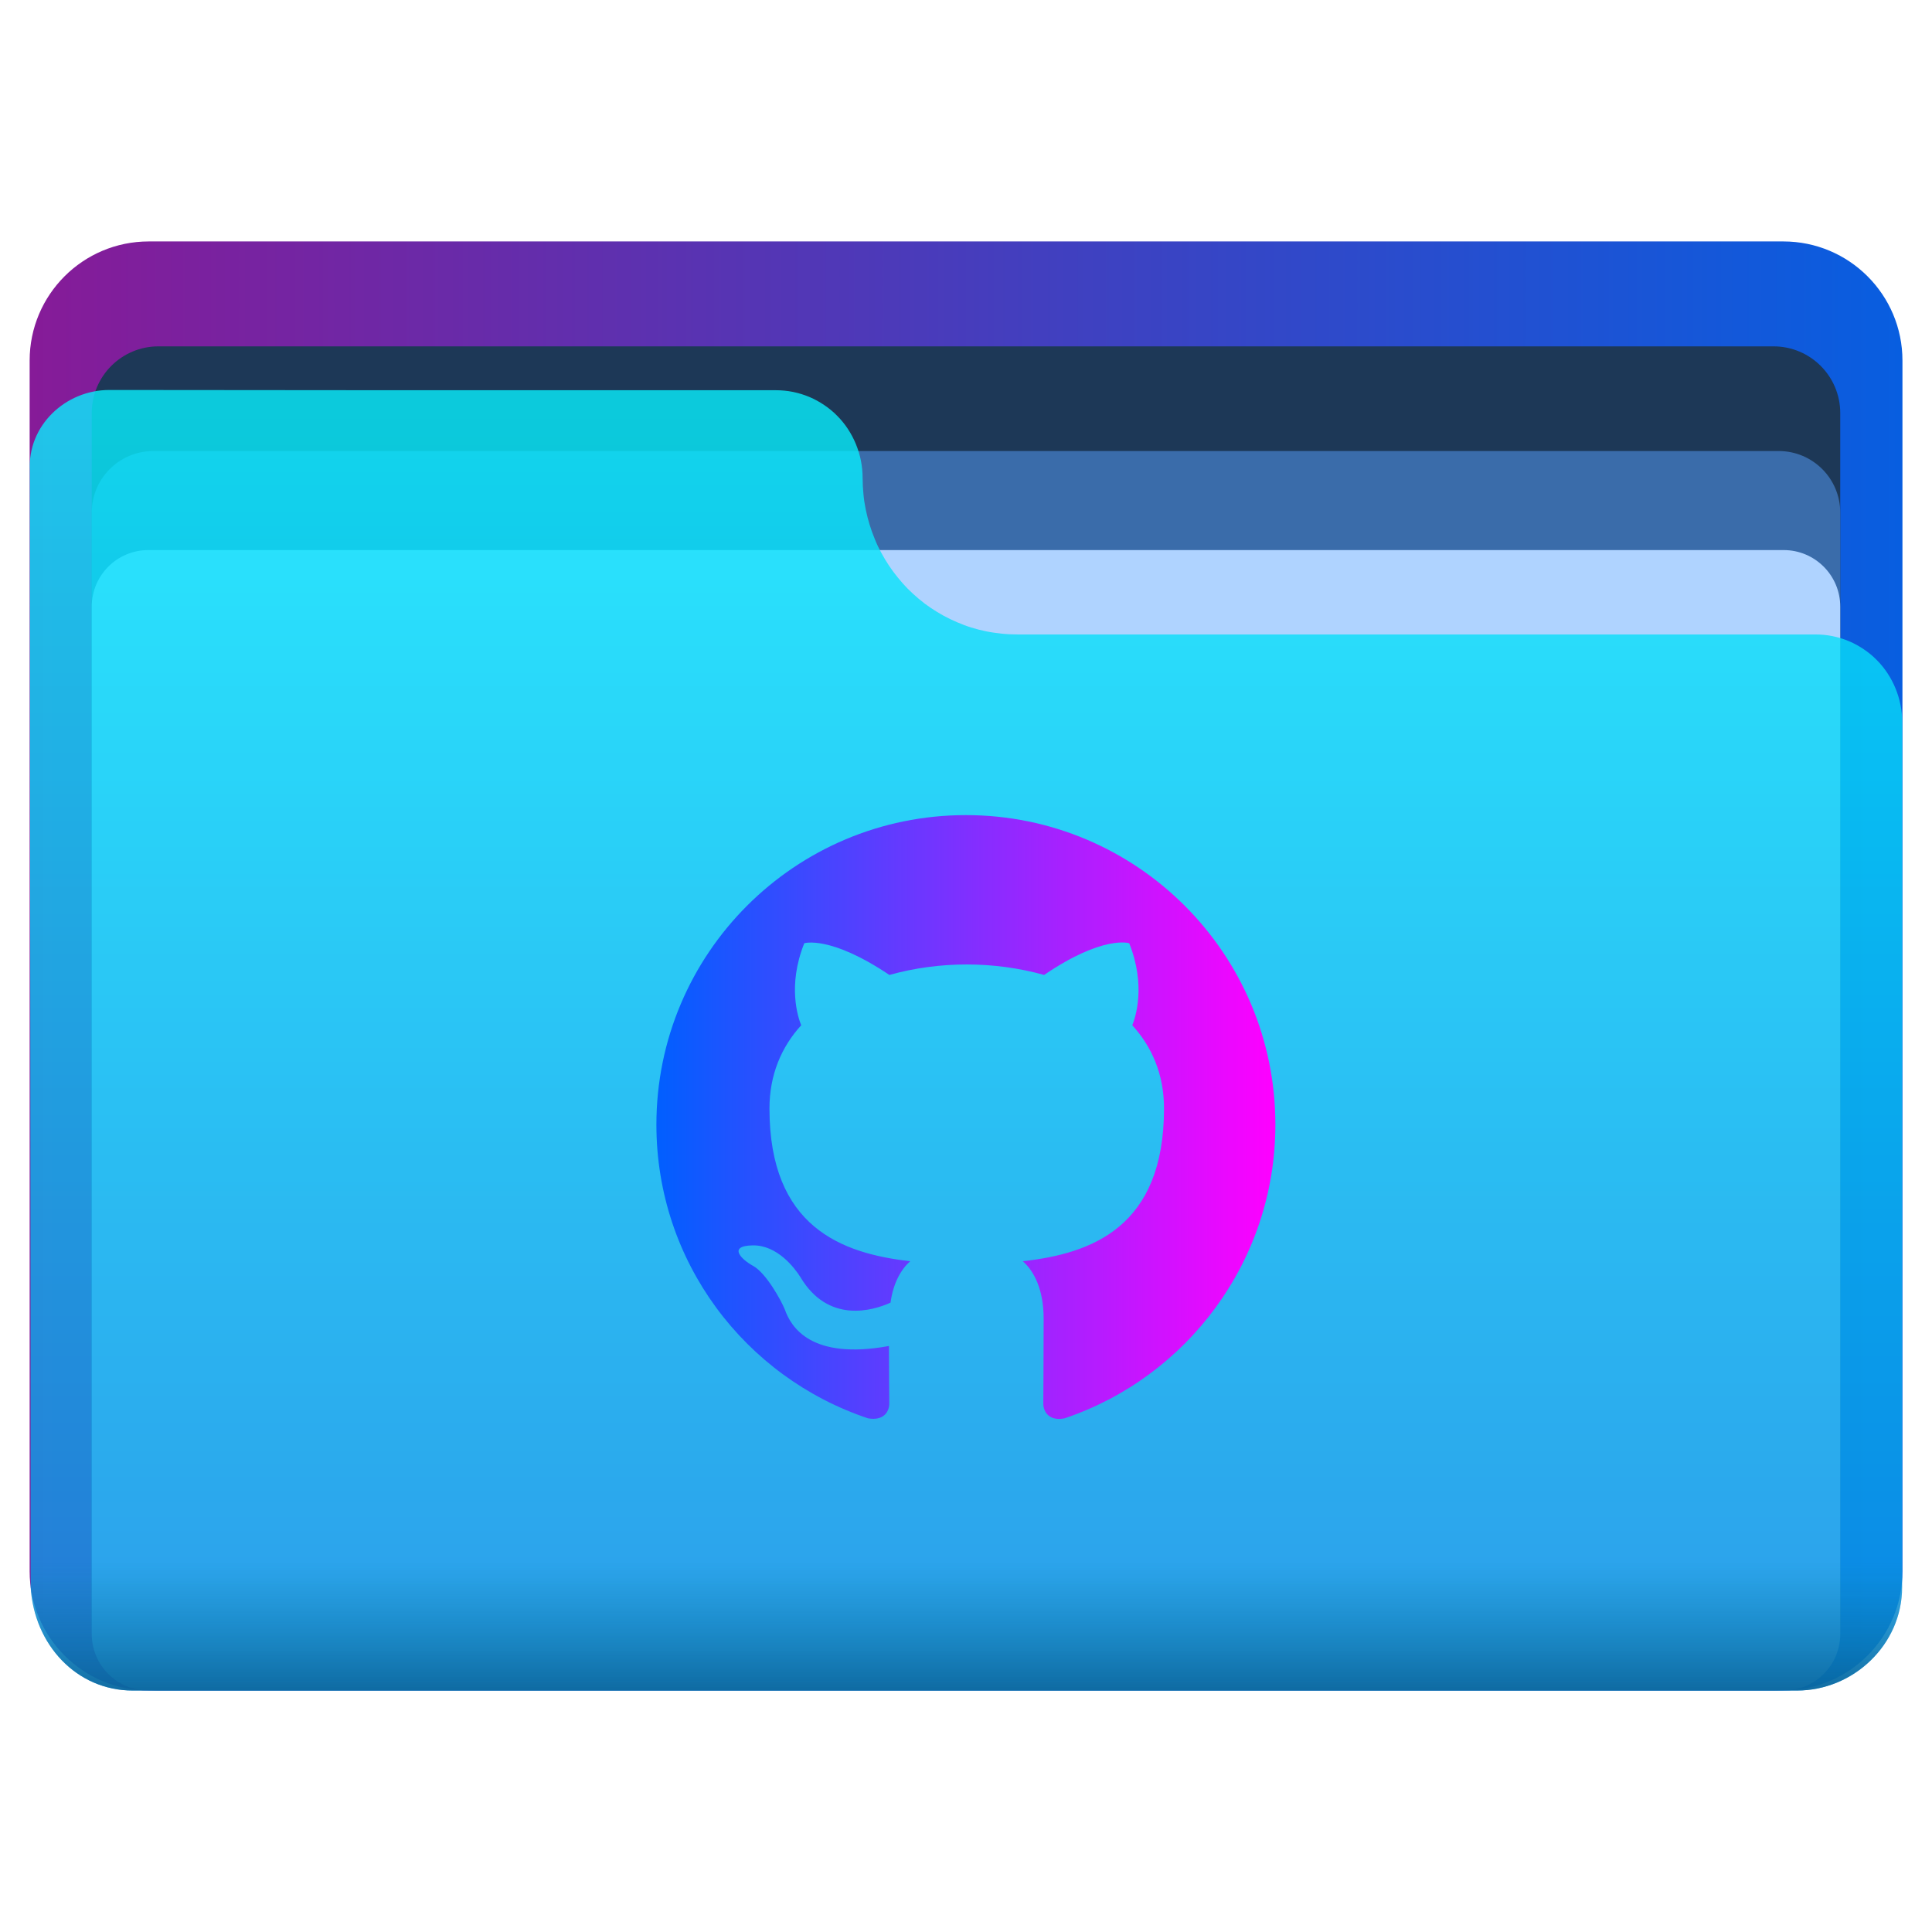
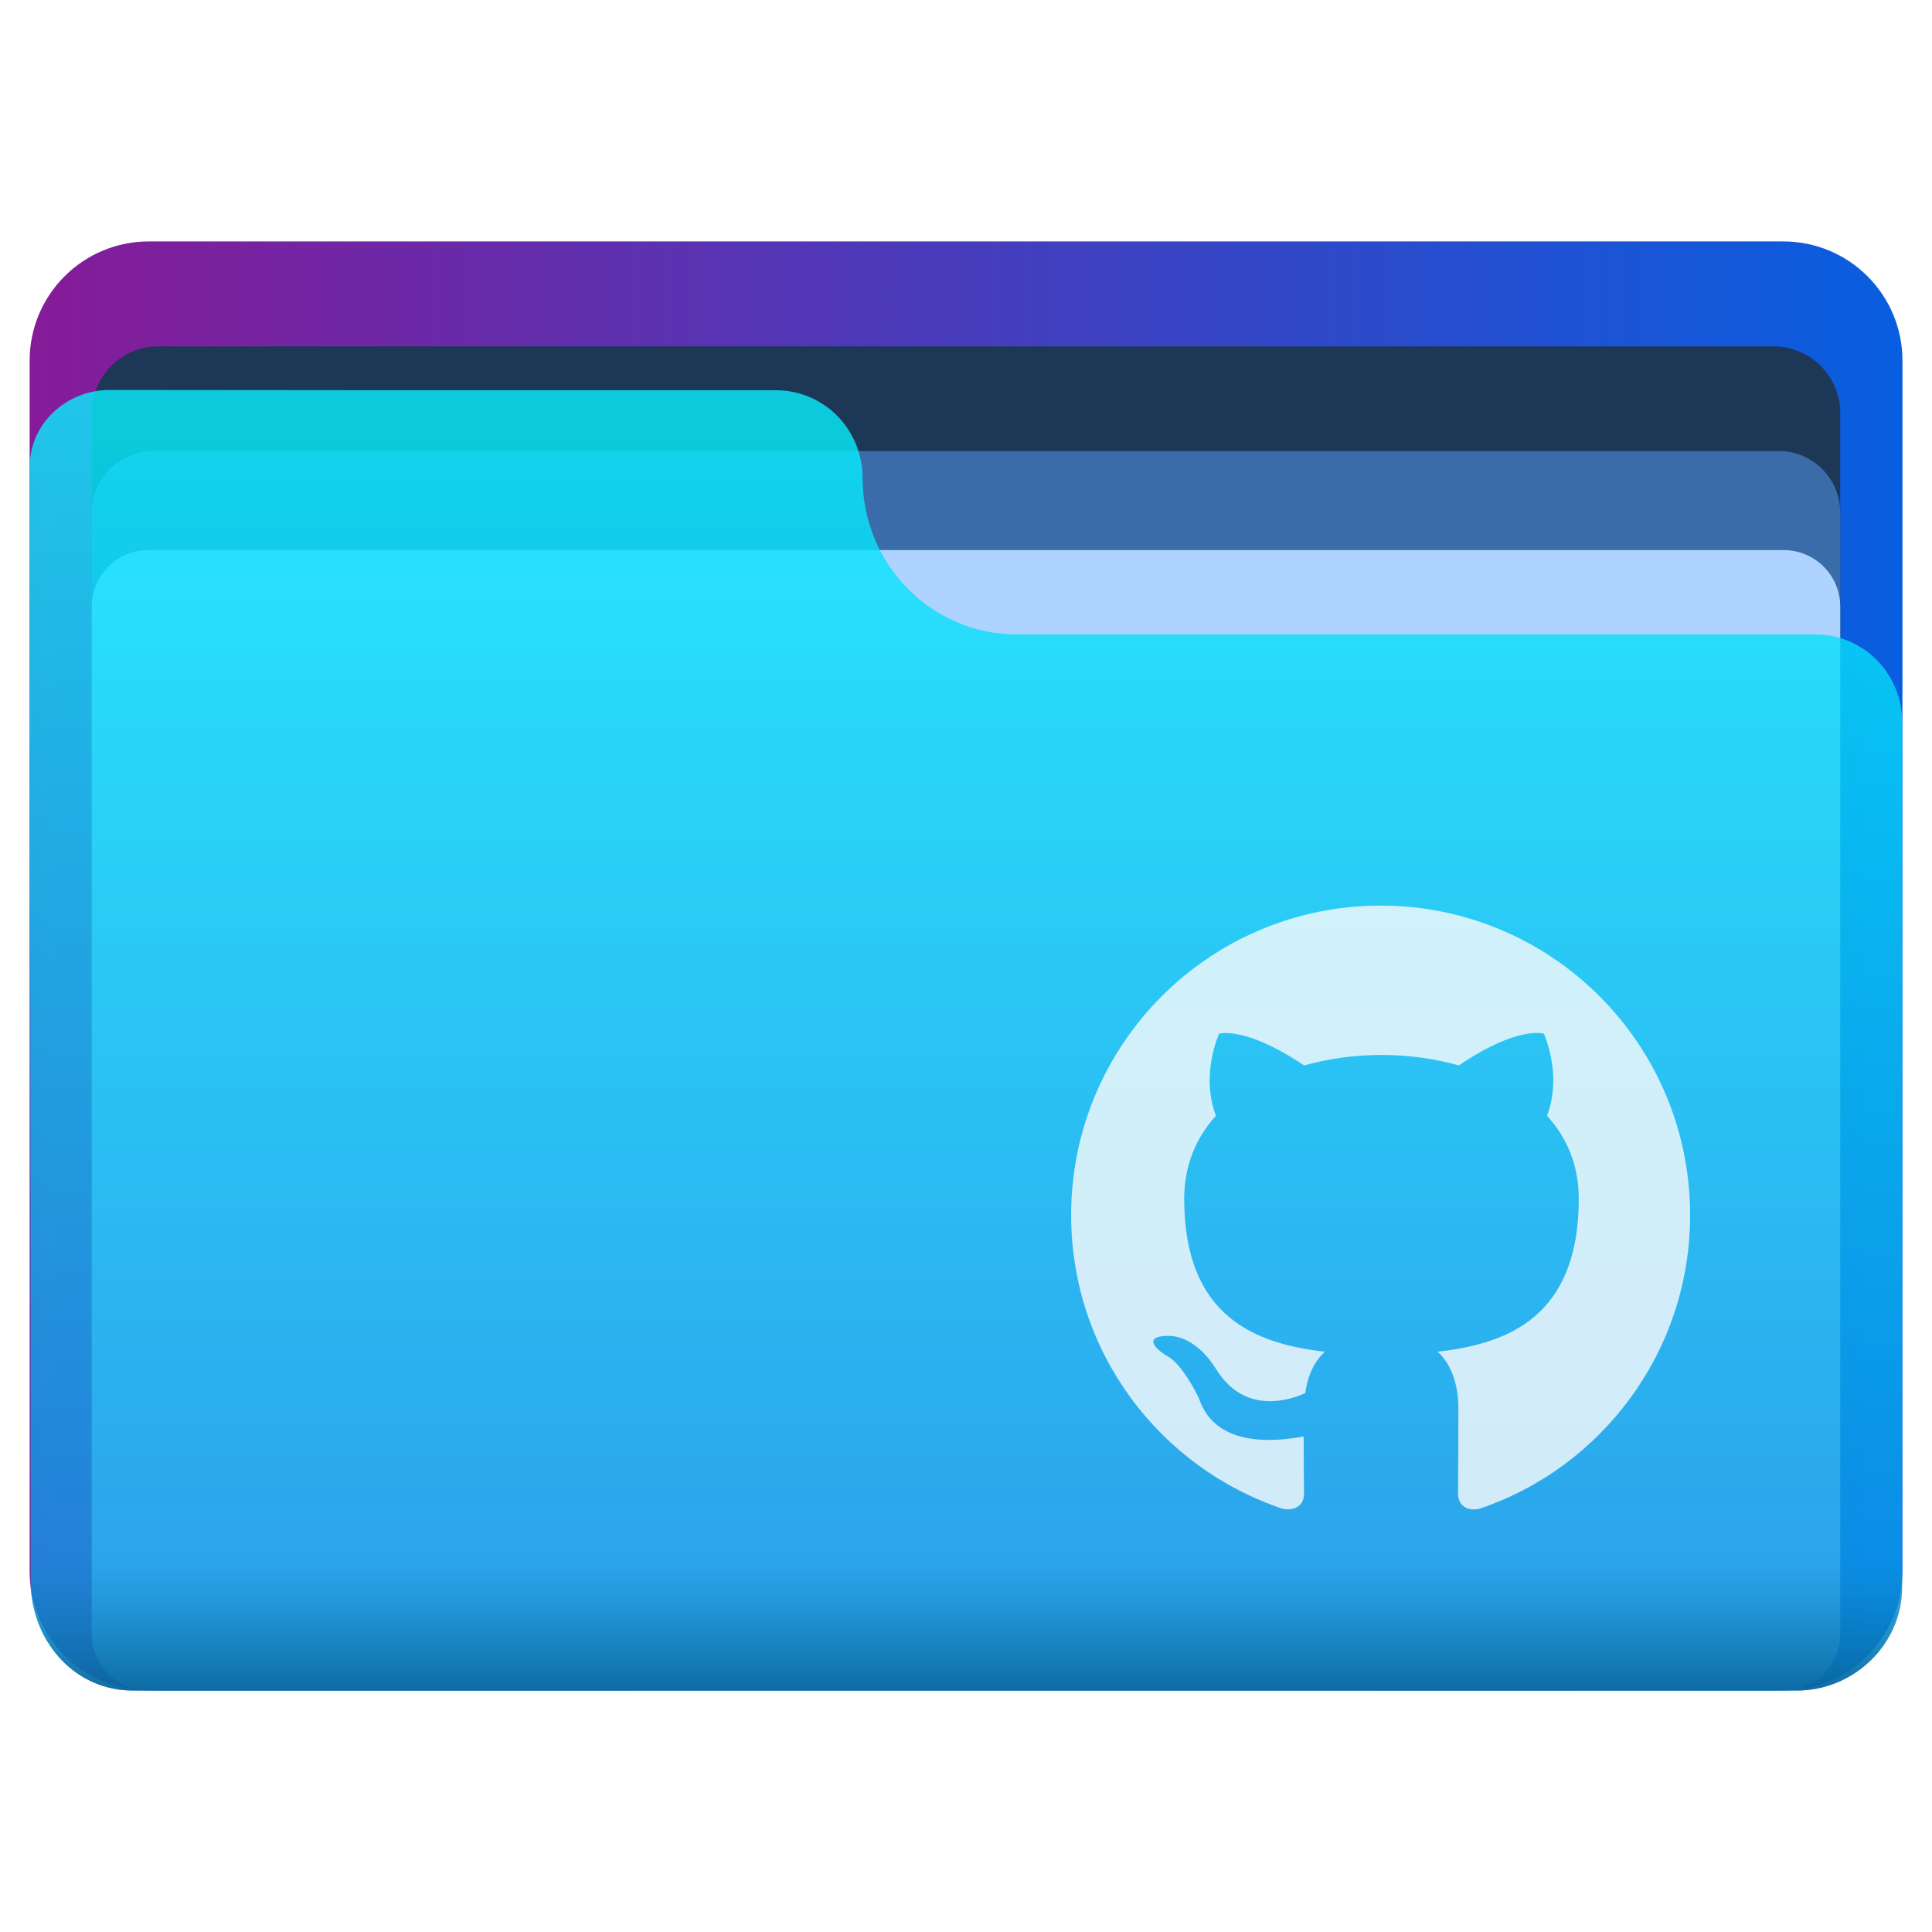
<svg xmlns="http://www.w3.org/2000/svg" width="64" height="64" version="1.1" viewBox="0 0 16.933 16.933">
  <defs>
-     <linearGradient id="linearGradient1052" x1="12.914" x2="18.339" y1="9.789" y2="9.789" gradientTransform="translate(-7.1601)" gradientUnits="userSpaceOnUse">
-       <stop stop-color="#005fff" offset="0" />
-       <stop stop-color="#f0f" offset="1" />
-     </linearGradient>
    <linearGradient id="linearGradient60884-3" x1="157.33" x2="247.31" y1="69.985" y2="69.985" gradientTransform="matrix(.18033 0 0 .18033 -28.018 -4.154)" gradientUnits="userSpaceOnUse">
      <stop stop-color="#861b98" offset="0" />
      <stop stop-color="#085ee0" offset="1" />
    </linearGradient>
    <linearGradient id="linearGradient47593-7" x1="193.68" x2="193.68" y1="43.371" y2="103.22" gradientTransform="matrix(.17854 0 0 .18033 -27.733 -4.154)" gradientUnits="userSpaceOnUse">
      <stop stop-color="#07effe" offset="0" />
      <stop stop-color="#0b92e5" offset="1" />
    </linearGradient>
    <linearGradient id="linearGradient2806" x1=".707" x2=".707" y1="14.743" y2="3.539" gradientTransform="translate(3.8869)" gradientUnits="userSpaceOnUse">
      <stop stop-color="#075e91" offset="0" />
      <stop stop-color="#077faa" stop-opacity="0" offset=".1" />
      <stop stop-color="#07effe" stop-opacity="0" offset="1" />
    </linearGradient>
  </defs>
  <g transform="matrix(1.0116 0 0 1.0116 -.098288 -.098288)" fill-rule="evenodd" stroke-width=".18">
    <rect x=".354" y="2.189" width="16.226" height="12.554" ry="1.032" fill="url(#linearGradient60884-3)" style="paint-order:stroke fill markers" />
    <rect x=".892" y="3.098" width="15.149" height="11.645" ry=".578" fill="#1d3857" style="paint-order:stroke fill markers" />
    <rect x=".892" y="4.005" width="15.149" height="10.738" ry=".533" fill="#3a6caa" style="paint-order:stroke fill markers" />
    <rect x=".892" y="4.863" width="15.149" height="9.881" ry=".49" fill="#afd3ff" style="paint-order:stroke fill markers" />
-     <path d="m1.044 3.476c-0.381 0-0.709 0.31-0.688 0.695 0 3.226 0.007 6.427 0.007 9.679 0.03 0.494 0.395 0.894 0.885 0.894h14.418c0.49 0 0.911-0.399 0.911-0.894l1.51e-4 -4.437c0-0.063 7.22e-4 -0.118 7.22e-4 -0.181v-2.875c0-0.053-0.005-0.104-0.015-0.154-0.01-0.05-0.025-0.098-0.044-0.144-0.019-0.046-0.042-0.089-0.069-0.13-0.027-0.041-0.058-0.079-0.092-0.113-0.034-0.035-0.072-0.066-0.112-0.093-0.04-0.027-0.083-0.051-0.128-0.07-0.045-0.019-0.093-0.034-0.142-0.044-0.049-0.01-0.1-0.015-0.153-0.015h-6.91c-0.047 0-0.092-0.002-0.138-0.007-0.045-0.005-0.09-0.011-0.134-0.02-0.044-0.009-0.087-0.02-0.129-0.033-0.042-0.013-0.083-0.029-0.123-0.046-0.04-0.017-0.079-0.036-0.118-0.057-0.038-0.021-0.075-0.044-0.111-0.068-0.036-0.024-0.07-0.05-0.103-0.078-0.033-0.028-0.065-0.057-0.095-0.087-0.03-0.031-0.059-0.063-0.086-0.097-0.027-0.033-0.053-0.068-0.077-0.104-0.024-0.036-0.046-0.073-0.067-0.112-0.021-0.038-0.04-0.078-0.056-0.119-0.017-0.041-0.032-0.082-0.045-0.125-0.013-0.043-0.024-0.086-0.033-0.13-0.009-0.044-0.016-0.089-0.02-0.135-0.004-0.044-0.007-0.089-0.007-0.135 0-0.053-0.005-0.104-0.015-0.154-0.01-0.05-0.025-0.098-0.044-0.144-0.019-0.046-0.042-0.089-0.069-0.13-0.027-0.041-0.058-0.079-0.092-0.113-0.034-0.035-0.072-0.066-0.112-0.093-0.04-0.027-0.083-0.051-0.128-0.07-0.045-0.019-0.093-0.034-0.142-0.044-0.049-0.01-0.1-0.015-0.153-0.015h-3.393z" fill="url(#linearGradient47593-7)" opacity=".8" style="paint-order:stroke fill markers" />
-     <path d="m1.044 3.476c-0.381 0-0.709 0.31-0.688 0.695 0 3.226 0.007 6.427 0.007 9.679 0.03 0.494 0.395 0.894 0.885 0.894h14.418c0.49 0 0.911-0.399 0.911-0.894l1.51e-4 -4.437c0-0.063 7.22e-4 -0.118 7.22e-4 -0.181v-2.875c0-0.053-0.005-0.104-0.015-0.154-0.01-0.05-0.025-0.098-0.044-0.144-0.019-0.046-0.042-0.089-0.069-0.13-0.027-0.041-0.058-0.079-0.092-0.113-0.034-0.035-0.072-0.066-0.112-0.093-0.04-0.027-0.083-0.051-0.128-0.07-0.045-0.019-0.093-0.034-0.142-0.044-0.049-0.01-0.1-0.015-0.153-0.015h-6.91c-0.047 0-0.092-0.002-0.138-0.007-0.045-0.005-0.09-0.011-0.134-0.02-0.044-0.009-0.087-0.02-0.129-0.033-0.042-0.013-0.083-0.029-0.123-0.046-0.04-0.017-0.079-0.036-0.118-0.057-0.038-0.021-0.075-0.044-0.111-0.068-0.036-0.024-0.07-0.05-0.103-0.078-0.033-0.028-0.065-0.057-0.095-0.087-0.03-0.031-0.059-0.063-0.086-0.097-0.027-0.033-0.053-0.068-0.077-0.104-0.024-0.036-0.046-0.073-0.067-0.112-0.021-0.038-0.04-0.078-0.056-0.119-0.017-0.041-0.032-0.082-0.045-0.125-0.013-0.043-0.024-0.086-0.033-0.13-0.009-0.044-0.016-0.089-0.02-0.135-0.004-0.044-0.007-0.089-0.007-0.135 0-0.053-0.005-0.104-0.015-0.154-0.01-0.05-0.025-0.098-0.044-0.144-0.019-0.046-0.042-0.089-0.069-0.13-0.027-0.041-0.058-0.079-0.092-0.113-0.034-0.035-0.072-0.066-0.112-0.093-0.04-0.027-0.083-0.051-0.128-0.07-0.045-0.019-0.093-0.034-0.142-0.044-0.049-0.01-0.1-0.015-0.153-0.015h-3.393z" fill="url(#linearGradient2806)" opacity=".8" style="paint-order:stroke fill markers" />
+     <path d="m1.044 3.476c-0.381 0-0.709 0.31-0.688 0.695 0 3.226 0.007 6.427 0.007 9.679 0.03 0.494 0.395 0.894 0.885 0.894h14.418c0.49 0 0.911-0.399 0.911-0.894l1.51e-4 -4.437c0-0.063 7.22e-4 -0.118 7.22e-4 -0.181v-2.875c0-0.053-0.005-0.104-0.015-0.154-0.01-0.05-0.025-0.098-0.044-0.144-0.019-0.046-0.042-0.089-0.069-0.13-0.027-0.041-0.058-0.079-0.092-0.113-0.034-0.035-0.072-0.066-0.112-0.093s-0.083-0.051-0.128-0.07c-0.045-0.019-0.093-0.034-0.142-0.044-0.049-0.01-0.1-0.015-0.153-0.015h-6.91c-0.047 0-0.092-0.002-0.138-0.007-0.045-0.005-0.09-0.011-0.134-0.02-0.044-0.009-0.087-0.02-0.129-0.033-0.042-0.013-0.083-0.029-0.123-0.046-0.04-0.017-0.079-0.036-0.118-0.057-0.038-0.021-0.075-0.044-0.111-0.068-0.036-0.024-0.07-0.05-0.103-0.078-0.033-0.028-0.065-0.057-0.095-0.087-0.03-0.031-0.059-0.063-0.086-0.097s-0.053-0.068-0.077-0.104c-0.024-0.036-0.046-0.073-0.067-0.112-0.021-0.038-0.04-0.078-0.056-0.119-0.017-0.041-0.032-0.082-0.045-0.125-0.013-0.043-0.024-0.086-0.033-0.13-0.009-0.044-0.016-0.089-0.02-0.135-0.004-0.044-0.007-0.089-0.007-0.135 0-0.053-0.005-0.104-0.015-0.154-0.01-0.05-0.025-0.098-0.044-0.144-0.019-0.046-0.042-0.089-0.069-0.13-0.027-0.041-0.058-0.079-0.092-0.113-0.034-0.035-0.072-0.066-0.112-0.093-0.04-0.027-0.083-0.051-0.128-0.07-0.045-0.019-0.093-0.034-0.142-0.044-0.049-0.01-0.1-0.015-0.153-0.015h-3.393z" fill="url(#linearGradient47593-7)" opacity=".8" style="paint-order:stroke fill markers" />
+     <path d="m1.044 3.476c-0.381 0-0.709 0.31-0.688 0.695 0 3.226 0.007 6.427 0.007 9.679 0.03 0.494 0.395 0.894 0.885 0.894h14.418c0.49 0 0.911-0.399 0.911-0.894l1.51e-4 -4.437c0-0.063 7.22e-4 -0.118 7.22e-4 -0.181v-2.875c0-0.053-0.005-0.104-0.015-0.154-0.01-0.05-0.025-0.098-0.044-0.144-0.019-0.046-0.042-0.089-0.069-0.13-0.027-0.041-0.058-0.079-0.092-0.113-0.034-0.035-0.072-0.066-0.112-0.093s-0.083-0.051-0.128-0.07c-0.045-0.019-0.093-0.034-0.142-0.044-0.049-0.01-0.1-0.015-0.153-0.015h-6.91c-0.047 0-0.092-0.002-0.138-0.007-0.045-0.005-0.09-0.011-0.134-0.02-0.044-0.009-0.087-0.02-0.129-0.033-0.042-0.013-0.083-0.029-0.123-0.046-0.04-0.017-0.079-0.036-0.118-0.057-0.038-0.021-0.075-0.044-0.111-0.068-0.036-0.024-0.07-0.05-0.103-0.078-0.033-0.028-0.065-0.057-0.095-0.087-0.03-0.031-0.059-0.063-0.086-0.097s-0.053-0.068-0.077-0.104c-0.024-0.036-0.046-0.073-0.067-0.112-0.021-0.038-0.04-0.078-0.056-0.119-0.017-0.041-0.032-0.082-0.045-0.125-0.013-0.043-0.024-0.086-0.033-0.13-0.009-0.044-0.016-0.089-0.02-0.135-0.004-0.044-0.007-0.089-0.007-0.135 0-0.053-0.005-0.104-0.015-0.154-0.01-0.05-0.025-0.098-0.044-0.144-0.019-0.046-0.042-0.089-0.069-0.13-0.027-0.041-0.058-0.079-0.092-0.113-0.034-0.035-0.072-0.066-0.112-0.093-0.04-0.027-0.083-0.051-0.128-0.07-0.045-0.019-0.093-0.034-0.142-0.044-0.049-0.01-0.1-0.015-0.153-0.015h-3.393z" fill="url(#linearGradient2806)" opacity=".8" style="paint-order:stroke fill markers" />
  </g>
-   <path d="m8.466 7.144c-1.499 0-2.713 1.214-2.713 2.713 0 1.2 0.776 2.214 1.855 2.574 0.136 0.024 0.186-0.058 0.186-0.129 0-0.064-0.003-0.278-0.003-0.505-0.682 0.125-0.858-0.166-0.912-0.319-0.031-0.078-0.163-0.319-0.278-0.383-0.095-0.051-0.231-0.176-0.003-0.18 0.214-0.003 0.366 0.197 0.417 0.278 0.244 0.41 0.634 0.295 0.79 0.224 0.024-0.176 0.095-0.295 0.173-0.363-0.604-0.068-1.234-0.302-1.234-1.339 0-0.295 0.105-0.539 0.278-0.729-0.027-0.068-0.122-0.346 0.027-0.719 0 0 0.227-0.071 0.746 0.278 0.217-0.061 0.448-0.092 0.678-0.092s0.461 0.031 0.678 0.092c0.519-0.353 0.746-0.278 0.746-0.278 0.149 0.373 0.054 0.651 0.027 0.719 0.173 0.19 0.278 0.431 0.278 0.729 0 1.041-0.634 1.272-1.238 1.339 0.098 0.085 0.183 0.248 0.183 0.502 0 0.363-0.003 0.654-0.003 0.746 0 0.071 0.051 0.156 0.186 0.129 1.071-0.359 1.848-1.377 1.848-2.574 0-1.499-1.214-2.713-2.713-2.713z" clip-rule="evenodd" fill="url(#linearGradient1052)" fill-rule="evenodd" stroke-width=".339" />
+   <path d="m12.101 7.937c-1.499 0-2.713 1.214-2.713 2.713 0 1.2 0.776 2.214 1.855 2.574 0.136 0.024 0.186-0.058 0.186-0.129 0-0.064-0.003-0.278-0.003-0.505-0.682 0.125-0.858-0.166-0.912-0.319-0.031-0.078-0.163-0.319-0.278-0.383-0.095-0.051-0.231-0.176-0.003-0.18 0.214-0.003 0.366 0.197 0.417 0.278 0.244 0.41 0.634 0.295 0.79 0.224 0.024-0.176 0.095-0.295 0.173-0.363-0.604-0.068-1.234-0.302-1.234-1.339 0-0.295 0.105-0.539 0.278-0.729-0.027-0.068-0.122-0.346 0.027-0.719 0 0 0.227-0.071 0.746 0.278 0.217-0.061 0.448-0.092 0.678-0.092s0.461 0.031 0.678 0.092c0.519-0.353 0.746-0.278 0.746-0.278 0.149 0.373 0.054 0.651 0.027 0.719 0.173 0.19 0.278 0.431 0.278 0.729 0 1.041-0.634 1.272-1.238 1.339 0.098 0.085 0.183 0.248 0.183 0.502 0 0.363-0.003 0.654-0.003 0.746 0 0.071 0.051 0.156 0.186 0.129 1.071-0.359 1.848-1.377 1.848-2.574 0-1.499-1.214-2.713-2.713-2.713z" clip-rule="evenodd" fill="#fbfbfb" fill-rule="evenodd" opacity=".8" stroke-width=".339" />
</svg>
